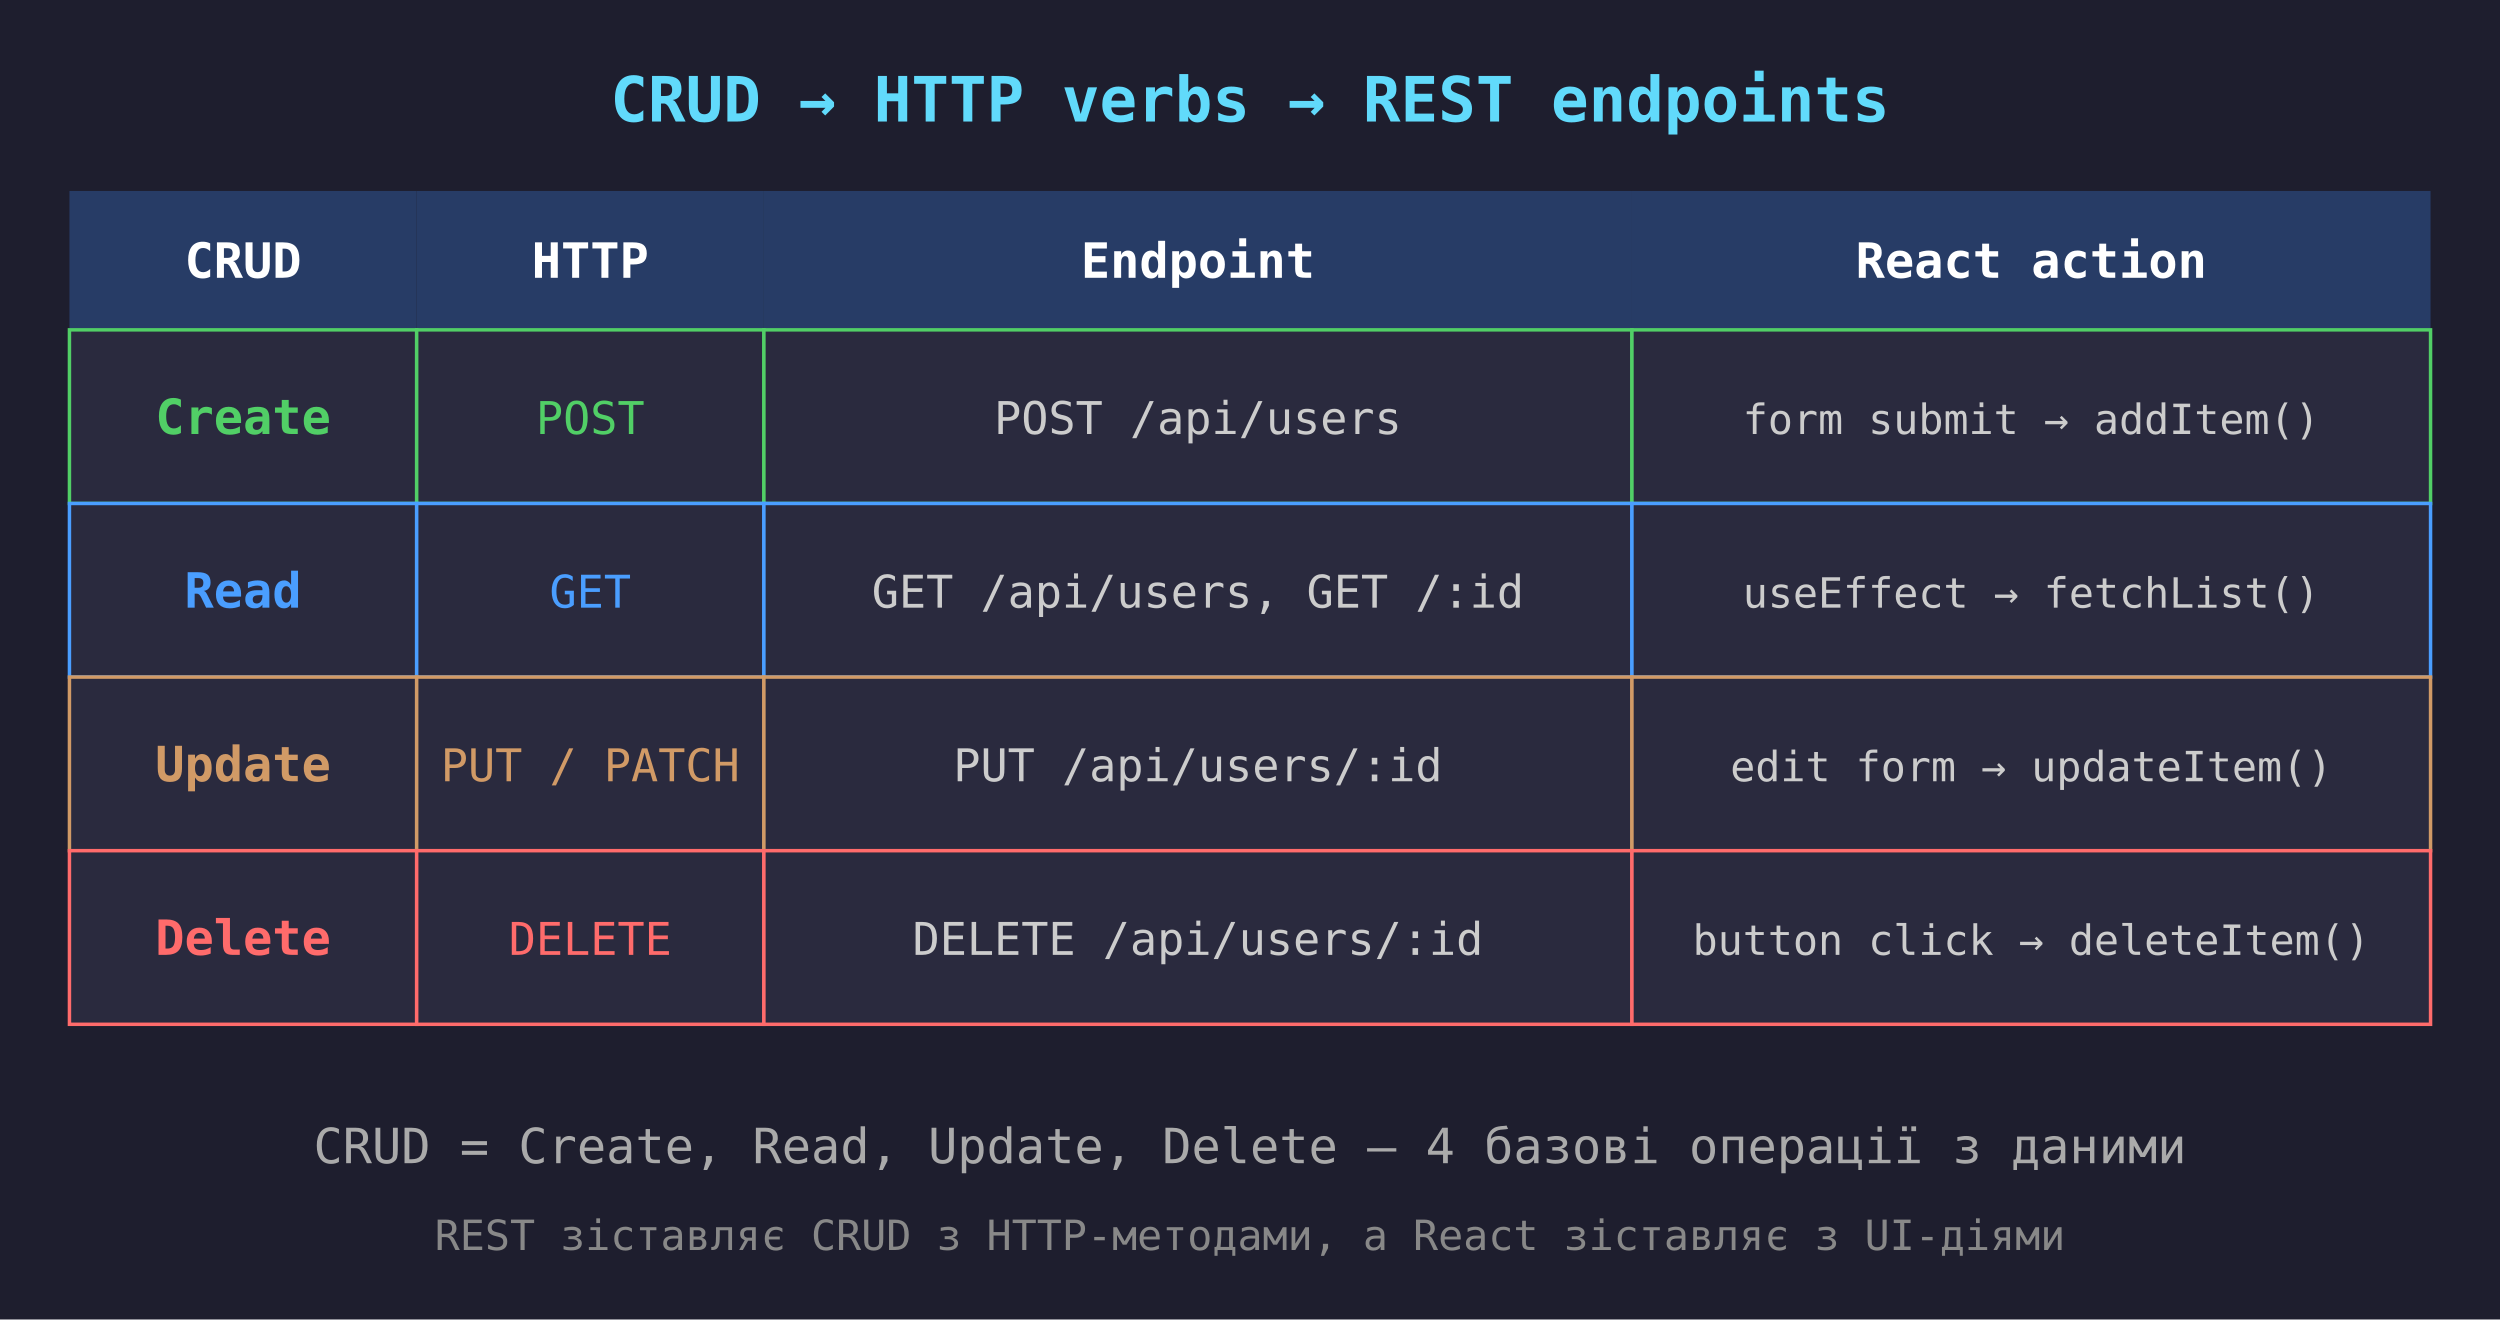
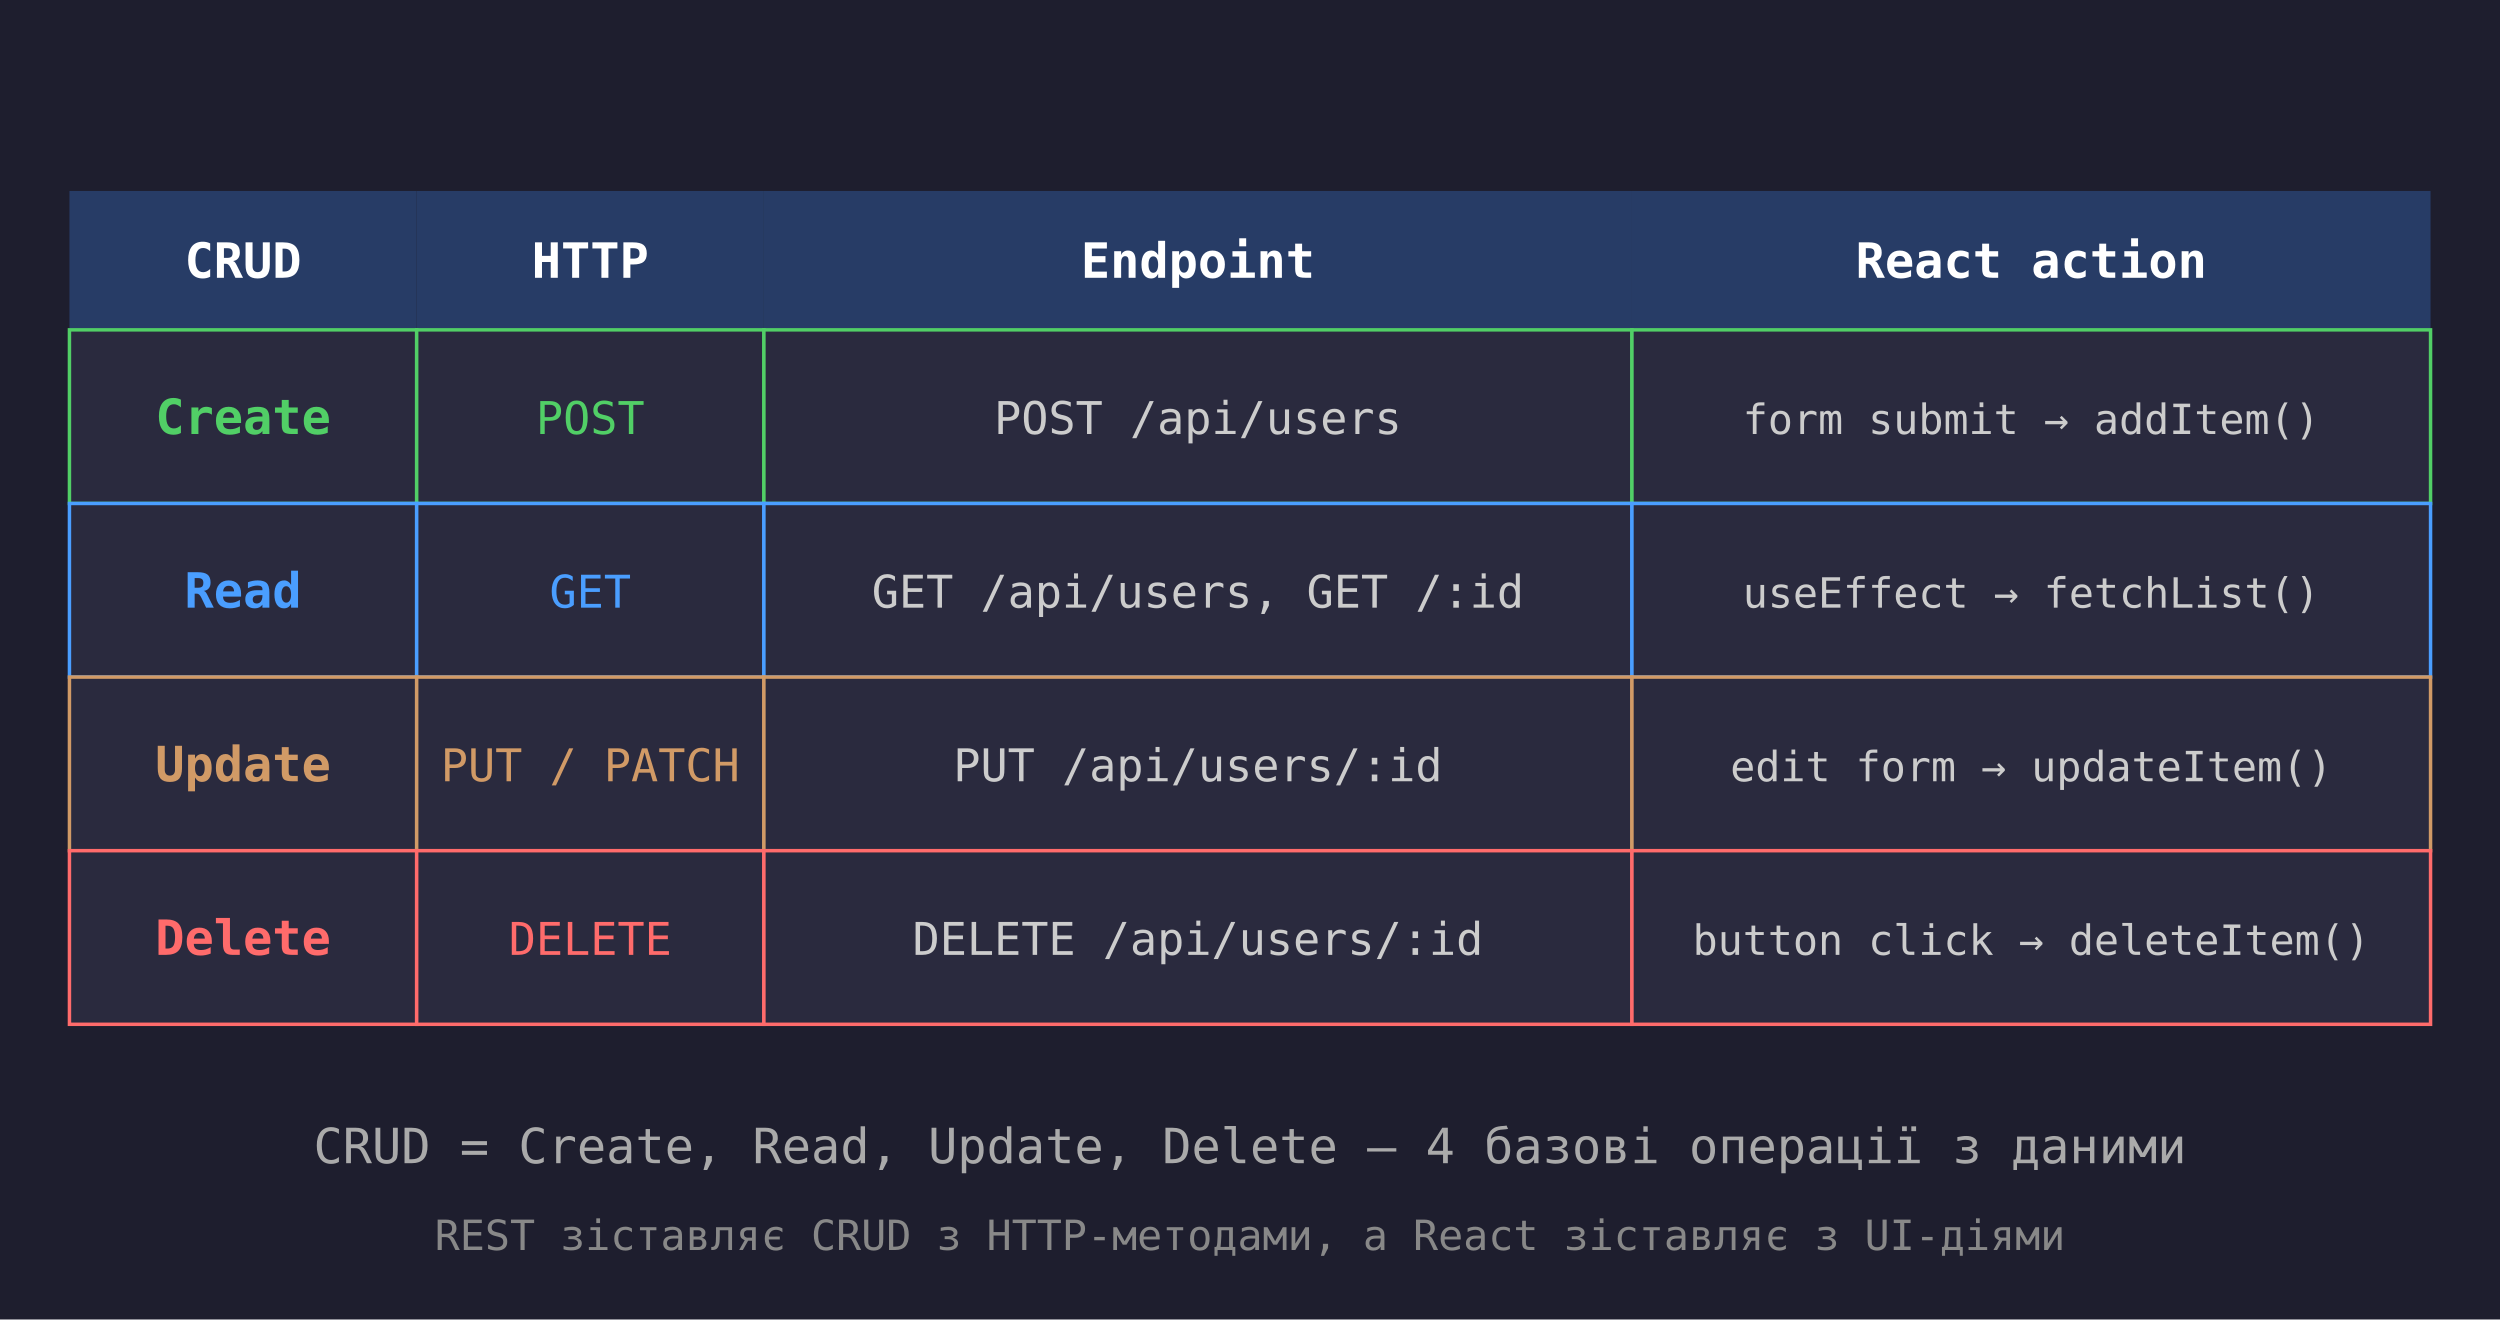
<svg xmlns="http://www.w3.org/2000/svg" viewBox="0 0 720 380" width="720" height="380">
  <rect width="720" height="380" fill="#1e1e2e" />
-   <text x="360" y="35" text-anchor="middle" fill="#61DAFB" font-family="monospace" font-size="18" font-weight="bold">CRUD → HTTP verbs → REST endpoints</text>
  <rect x="20" y="55" width="100" height="40" fill="#273c66" />
  <text x="70" y="80" text-anchor="middle" fill="#fff" font-family="monospace" font-size="14" font-weight="bold">CRUD</text>
  <rect x="120" y="55" width="100" height="40" fill="#273c66" />
  <text x="170" y="80" text-anchor="middle" fill="#fff" font-family="monospace" font-size="14" font-weight="bold">HTTP</text>
  <rect x="220" y="55" width="250" height="40" fill="#273c66" />
  <text x="345" y="80" text-anchor="middle" fill="#fff" font-family="monospace" font-size="14" font-weight="bold">Endpoint</text>
  <rect x="470" y="55" width="230" height="40" fill="#273c66" />
  <text x="585" y="80" text-anchor="middle" fill="#fff" font-family="monospace" font-size="14" font-weight="bold">React action</text>
  <rect x="20" y="95" width="100" height="50" fill="#2a2a3e" stroke="#51cf66" />
  <text x="70" y="125" text-anchor="middle" fill="#51cf66" font-family="monospace" font-size="14" font-weight="bold">Create</text>
  <rect x="120" y="95" width="100" height="50" fill="#2a2a3e" stroke="#51cf66" />
  <text x="170" y="125" text-anchor="middle" fill="#51cf66" font-family="monospace" font-size="13">POST</text>
  <rect x="220" y="95" width="250" height="50" fill="#2a2a3e" stroke="#51cf66" />
  <text x="345" y="125" text-anchor="middle" fill="#ccc" font-family="monospace" font-size="13">POST /api/users</text>
  <rect x="470" y="95" width="230" height="50" fill="#2a2a3e" stroke="#51cf66" />
  <text x="585" y="125" text-anchor="middle" fill="#ccc" font-family="monospace" font-size="12">form submit → addItem()</text>
  <rect x="20" y="145" width="100" height="50" fill="#2a2a3e" stroke="#4a9eff" />
  <text x="70" y="175" text-anchor="middle" fill="#4a9eff" font-family="monospace" font-size="14" font-weight="bold">Read</text>
  <rect x="120" y="145" width="100" height="50" fill="#2a2a3e" stroke="#4a9eff" />
  <text x="170" y="175" text-anchor="middle" fill="#4a9eff" font-family="monospace" font-size="13">GET</text>
  <rect x="220" y="145" width="250" height="50" fill="#2a2a3e" stroke="#4a9eff" />
  <text x="345" y="175" text-anchor="middle" fill="#ccc" font-family="monospace" font-size="13">GET /api/users, GET /:id</text>
  <rect x="470" y="145" width="230" height="50" fill="#2a2a3e" stroke="#4a9eff" />
  <text x="585" y="175" text-anchor="middle" fill="#ccc" font-family="monospace" font-size="12">useEffect → fetchList()</text>
  <rect x="20" y="195" width="100" height="50" fill="#2a2a3e" stroke="#d19a66" />
  <text x="70" y="225" text-anchor="middle" fill="#d19a66" font-family="monospace" font-size="14" font-weight="bold">Update</text>
  <rect x="120" y="195" width="100" height="50" fill="#2a2a3e" stroke="#d19a66" />
  <text x="170" y="225" text-anchor="middle" fill="#d19a66" font-family="monospace" font-size="13">PUT / PATCH</text>
  <rect x="220" y="195" width="250" height="50" fill="#2a2a3e" stroke="#d19a66" />
  <text x="345" y="225" text-anchor="middle" fill="#ccc" font-family="monospace" font-size="13">PUT /api/users/:id</text>
  <rect x="470" y="195" width="230" height="50" fill="#2a2a3e" stroke="#d19a66" />
  <text x="585" y="225" text-anchor="middle" fill="#ccc" font-family="monospace" font-size="12">edit form → updateItem()</text>
  <rect x="20" y="245" width="100" height="50" fill="#2a2a3e" stroke="#ff6b6b" />
  <text x="70" y="275" text-anchor="middle" fill="#ff6b6b" font-family="monospace" font-size="14" font-weight="bold">Delete</text>
  <rect x="120" y="245" width="100" height="50" fill="#2a2a3e" stroke="#ff6b6b" />
  <text x="170" y="275" text-anchor="middle" fill="#ff6b6b" font-family="monospace" font-size="13">DELETE</text>
  <rect x="220" y="245" width="250" height="50" fill="#2a2a3e" stroke="#ff6b6b" />
  <text x="345" y="275" text-anchor="middle" fill="#ccc" font-family="monospace" font-size="13">DELETE /api/users/:id</text>
  <rect x="470" y="245" width="230" height="50" fill="#2a2a3e" stroke="#ff6b6b" />
  <text x="585" y="275" text-anchor="middle" fill="#ccc" font-family="monospace" font-size="12">button click → deleteItem()</text>
  <text x="360" y="335" text-anchor="middle" fill="#aaa" font-family="monospace" font-size="14">CRUD = Create, Read, Update, Delete — 4 базові операції з даними</text>
  <text x="360" y="360" text-anchor="middle" fill="#888" font-family="monospace" font-size="12">REST зіставляє CRUD з HTTP-методами, а React зіставляє з UI-діями</text>
</svg>
